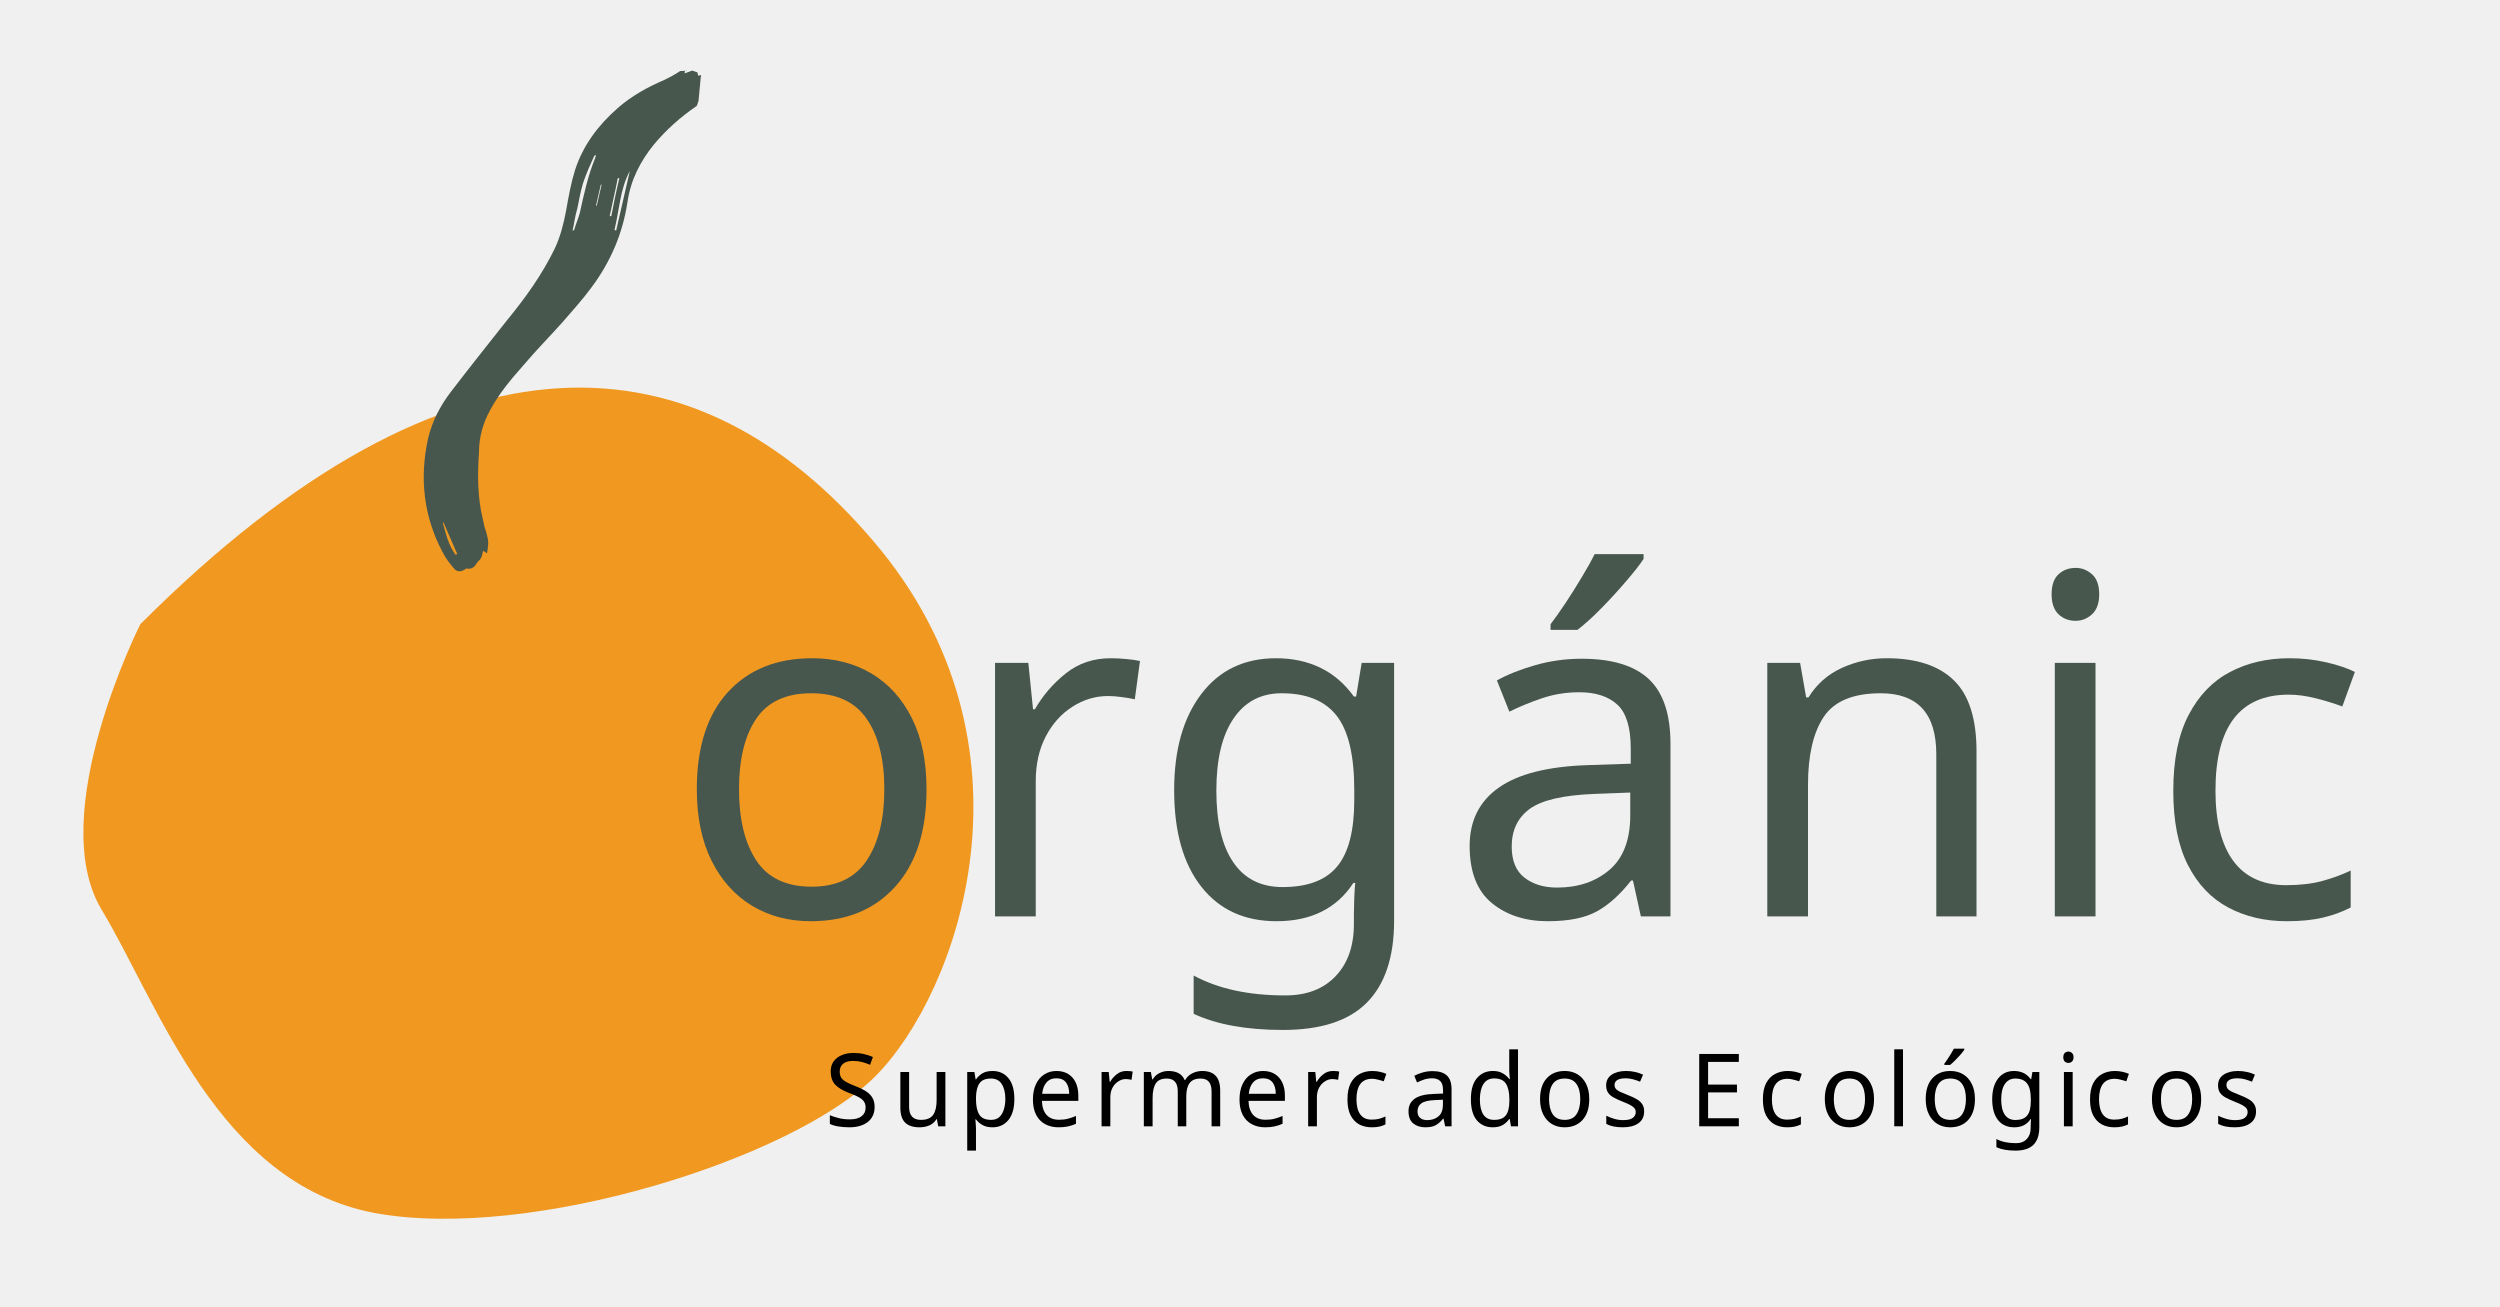
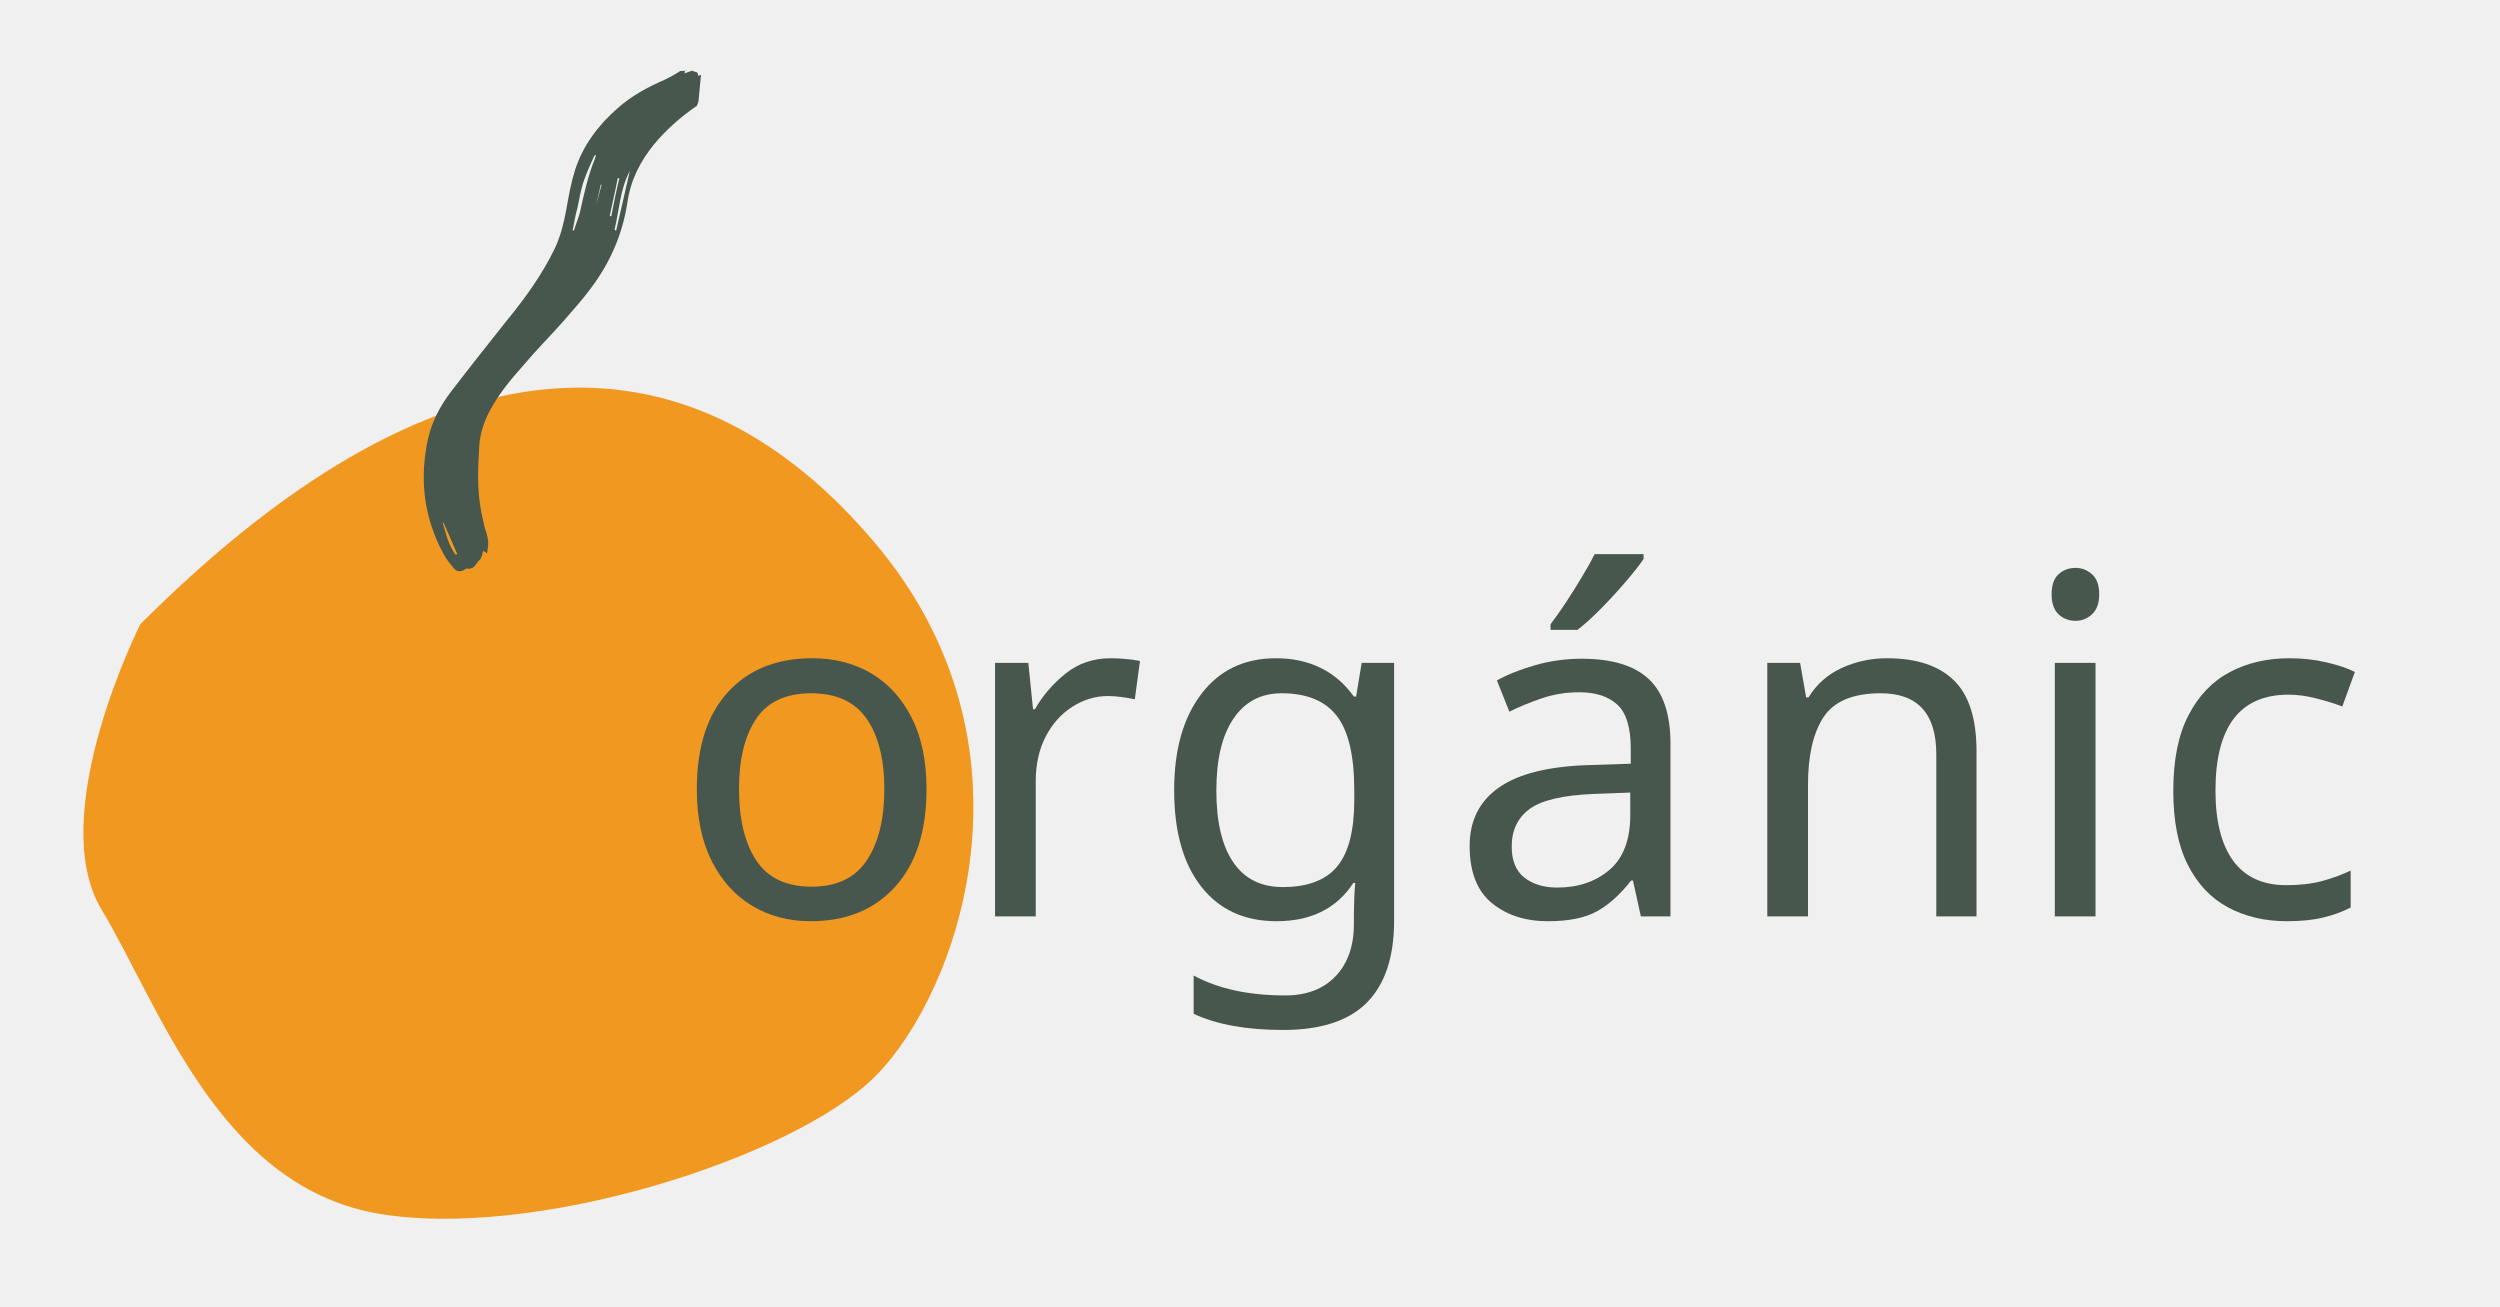
<svg xmlns="http://www.w3.org/2000/svg" xmlns:xlink="http://www.w3.org/1999/xlink" version="1.1" id="Capa_1" x="0px" y="0px" viewBox="0 0 310 162" style="enable-background:new 0 0 310 162;" xml:space="preserve">
  <style type="text/css">
- 	.st0{display:none;}
- 	.st1{display:inline;}
- 	.st2{display:inline;clip-path:url(#SVGID_2_);fill:#FFFFFF;}
- 	.st3{fill:#F19820;}
- 	.st4{fill-rule:evenodd;clip-rule:evenodd;fill:none;}
- 	.st5{clip-path:url(#SVGID_4_);}
- 	.st6{clip-path:url(#SVGID_6_);fill:#47574E;}
- 	.st7{fill:none;}
+ 	.st0{fill:#F19820;}
+ 	.st1{clip-path:url(#SVGID_2_);fill:#47574E;}
+ 	.st2{fill:none;}
+ 	.st3{clip-path:url(#SVGID_4_);}
+ 	.st4{fill:#47574E;}
+ 	.st5{font-family:'Raleway-Heavy';}
+ 	.st6{font-size:58.643px;}
+ 	.st7{clip-path:url(#SVGID_6_);}
	.st8{clip-path:url(#SVGID_8_);}
- 	.st9{fill:#47574E;}
- 	.st10{font-family:'Raleway-Heavy';}
- 	.st11{font-size:58.643px;}
- 	.st12{font-family:'Raleway-Regular';}
- 	.st13{font-size:12.567px;}
+ 	.st9{clip-path:url(#SVGID_10_);}
+ 	.st10{clip-path:url(#SVGID_12_);}
+ 	.st11{clip-path:url(#SVGID_14_);}
+ 	.st12{clip-path:url(#SVGID_16_);}
</style>
-   <g class="st0">
-     <defs>
-       <rect id="SVGID_1_" x="-32" y="-109" width="375" height="375" />
-     </defs>
-     <clipPath id="SVGID_2_" class="st1">
-       <use xlink:href="#SVGID_1_" style="overflow:visible;" />
-     </clipPath>
-     <rect x="-32" y="-109" class="st2" width="375" height="375" />
-   </g>
-   <path class="st3" d="M17.4,77.4c0,0-11.9,23.6-4.8,35.4s14.4,33.9,33.8,37.6c19.4,3.6,52.1-6.8,62.2-17c10.2-10.3,21.3-41-0.3-66.3  C86.7,41.7,56.3,38.5,17.4,77.4z" />
-   <rect x="5.5" y="38.5" class="st4" width="124.5" height="115.5" />
+   <path class="st0" d="M17.4,77.4c0,0-11.9,23.6-4.8,35.4s14.4,33.9,33.8,37.6c19.4,3.6,52.1-6.8,62.2-17c10.2-10.3,21.3-41-0.3-66.3  C86.7,41.7,56.3,38.5,17.4,77.4z" />
  <g>
-     <defs>
-       <rect id="SVGID_3_" x="33.6" y="29.1" transform="matrix(0.3249 -0.9457 0.9457 0.3249 9.3142 90.0983)" width="68.2" height="18.8" />
-     </defs>
-     <clipPath id="SVGID_4_">
-       <use xlink:href="#SVGID_3_" style="overflow:visible;" />
-     </clipPath>
-     <g class="st5">
-       <defs>
-         <rect id="SVGID_5_" x="33.6" y="29.1" transform="matrix(0.3249 -0.9457 0.9457 0.3249 9.3142 90.0983)" width="68.2" height="18.8" />
-       </defs>
-       <clipPath id="SVGID_6_">
-         <use xlink:href="#SVGID_5_" style="overflow:visible;" />
-       </clipPath>
-       <path class="st6" d="M73.9,25.5l0.1,0l0.6-2.6l-0.1,0C74.3,23.8,74.1,24.6,73.9,25.5z M76.8,22.1l-0.2,0c-0.3,1.6-0.7,3.2-1,4.7    l0.2,0C76.1,25.3,76.4,23.7,76.8,22.1z M56.5,68.8l0.2-0.1L55,64.8l-0.1,0C55.3,66.2,55.6,67.6,56.5,68.8z M78.1,21.2    c-1.2,2.2-1.3,4.8-1.9,7.3l0.2,0.1L78.1,21.2z M71,28.6L71,28.6c0.1,0,0.2-0.1,0.2-0.1c0.2-0.7,0.5-1.4,0.7-2.1    c0.5-2.3,1-4.6,1.9-6.8c0-0.1,0.1-0.2,0.1-0.4c-0.1,0.1-0.1,0.1-0.2,0.1c-0.5,1.1-1,2.2-1.4,3.4c-0.3,1-0.5,2.1-0.7,3.1    C71.3,26.8,71.2,27.7,71,28.6z M84.9,9.1c0.3-0.1,0.5-0.2,0.8-0.3c0.2-0.1,0.5-0.1,0.7,0c0.1,0.1,0.1,0.4,0.2,0.6l0.3-0.1    c0,0.1,0.1,0.1,0,0.2c-0.1,1.1-0.2,2.2-0.3,3.2c0,0.2-0.1,0.4-0.3,0.5c-1.9,1.3-3.7,2.9-5.2,4.7c-1.7,2.1-2.9,4.4-3.3,7.2    c-0.6,3.9-2.1,7.4-4.5,10.6c-1.1,1.5-2.3,2.8-3.5,4.2c-1.6,1.8-3.3,3.5-4.9,5.4c-1.6,1.8-3.1,3.6-4.2,5.7c-0.8,1.5-1.3,3.2-1.3,5    c-0.2,2.9-0.2,5.7,0.5,8.5c0.1,0.5,0.2,1,0.4,1.5c0.3,1.2,0.3,1.2,0.1,2.6l-0.5-0.3c-0.1,0.4-0.1,0.9-0.6,1.3    c-0.1,0.1-0.2,0.3-0.3,0.4c-0.2,0.4-0.7,0.6-1.1,0.5c0,0,0,0-0.1,0c-0.5,0.4-1.1,0.5-1.5,0c-0.5-0.6-1-1.2-1.4-2    c-2.4-4.5-2.9-9.3-1.8-14.2c0.5-2.1,1.5-4,2.8-5.7c2.3-3,4.6-5.9,6.9-8.8c2.3-2.8,4.4-5.7,6-9c0.7-1.5,1.1-3.1,1.4-4.7    c0.3-1.7,0.6-3.4,1.1-5c1-3.1,2.9-5.6,5.3-7.7c1.7-1.5,3.7-2.6,5.8-3.5c0.6-0.3,1.2-0.6,1.8-1c0.1-0.1,0.2-0.1,0.3-0.1    c0.2,0,0.5,0,0.7-0.1C84.9,8.7,84.9,8.9,84.9,9.1z" />
-     </g>
-   </g>
-   <rect x="-32" y="-109" class="st7" width="375" height="375" />
-   <rect x="-32" y="-109" class="st7" width="375" height="375" />
-   <rect x="-32" y="-109" class="st7" width="375" height="382.5" />
-   <g>
-     <defs>
-       <rect id="SVGID_7_" x="-32" y="-109" width="375" height="383" />
-     </defs>
-     <clipPath id="SVGID_8_">
-       <use xlink:href="#SVGID_7_" style="overflow:visible;" />
-     </clipPath>
-     <g class="st8">
-       <text transform="matrix(0.979 0 0 1 83.2544 113.6367)" class="st9 st10 st11">o</text>
-     </g>
-     <g class="st8">
-       <text transform="matrix(0.979 0 0 1 118.5044 113.6367)" class="st9 st10 st11">r</text>
-     </g>
-     <g class="st8">
-       <text transform="matrix(0.979 0 0 1 142.4443 113.6367)" class="st9 st10 st11">g</text>
-     </g>
-     <g class="st8">
-       <text transform="matrix(0.979 0 0 1 179.5889 113.6367)" class="st9 st10 st11">á</text>
-     </g>
-     <g class="st8">
-       <text transform="matrix(0.979 0 0 1 214.2646 113.6367)" class="st9 st10 st11">n</text>
-     </g>
-     <g class="st8">
-       <text transform="matrix(0.979 0 0 1 249.916 113.6367)" class="st9 st10 st11">i</text>
-     </g>
-     <g class="st8">
-       <text transform="matrix(0.979 0 0 1 266.3359 113.6367)" class="st9 st10 st11">c</text>
-     </g>
-     <g class="st8">
-       <text transform="matrix(0.979 0 0 1 102.2734 139.6611)" class="st12 st13">S</text>
-     </g>
-     <g class="st8">
-       <text transform="matrix(0.979 0 0 1 110.665 139.6611)" class="st12 st13">u</text>
-     </g>
-     <g class="st8">
-       <text transform="matrix(0.979 0 0 1 118.8955 139.6611)" class="st12 st13">p</text>
-     </g>
-     <g class="st8">
-       <text transform="matrix(0.979 0 0 1 127.4097 139.6611)" class="st12 st13">e</text>
-     </g>
-     <g class="st8">
-       <text transform="matrix(0.979 0 0 1 135.5547 139.6611)" class="st12 st13">r</text>
-     </g>
-     <g class="st8">
-       <text transform="matrix(0.979 0 0 1 140.7959 139.6611)" class="st12 st13">m</text>
-     </g>
-     <g class="st8">
-       <text transform="matrix(0.979 0 0 1 153.0254 139.6611)" class="st12 st13">e</text>
-     </g>
-     <g class="st8">
-       <text transform="matrix(0.979 0 0 1 161.1699 139.6611)" class="st12 st13">r</text>
-     </g>
-     <g class="st8">
-       <text transform="matrix(0.979 0 0 1 166.4121 139.6611)" class="st12 st13">c</text>
-     </g>
-     <g class="st8">
-       <text transform="matrix(0.979 0 0 1 174.0889 139.6611)" class="st12 st13">a</text>
-     </g>
-     <g class="st8">
-       <text transform="matrix(0.979 0 0 1 181.7168 139.6611)" class="st12 st13">d</text>
-     </g>
-     <g class="st8">
-       <text transform="matrix(0.979 0 0 1 190.293 139.6611)" class="st12 st13">o</text>
-     </g>
-     <g class="st8">
-       <text transform="matrix(0.979 0 0 1 198.5361 139.6611)" class="st12 st13">s</text>
-     </g>
-     <g class="st8">
-       <text transform="matrix(0.979 0 0 1 205.4512 139.6611)" class="st12 st13"> </text>
-     </g>
-     <g class="st8">
-       <text transform="matrix(0.979 0 0 1 209.5107 139.6611)" class="st12 st13">E</text>
-     </g>
-     <g class="st8">
-       <text transform="matrix(0.979 0 0 1 217.9268 139.6611)" class="st12 st13">c</text>
-     </g>
-     <g class="st8">
-       <text transform="matrix(0.979 0 0 1 225.6035 139.6611)" class="st12 st13">o</text>
-     </g>
-     <g class="st8">
-       <text transform="matrix(0.979 0 0 1 233.8467 139.6611)" class="st12 st13">l</text>
-     </g>
-     <g class="st8">
-       <text transform="matrix(0.979 0 0 1 238.1162 139.6611)" class="st12 st13">ó</text>
-     </g>
-     <g class="st8">
-       <text transform="matrix(0.979 0 0 1 246.3594 139.6611)" class="st12 st13">g</text>
-     </g>
-     <g class="st8">
-       <text transform="matrix(0.979 0 0 1 254.8857 139.6611)" class="st12 st13">i</text>
-     </g>
-     <g class="st8">
-       <text transform="matrix(0.979 0 0 1 258.4902 139.6611)" class="st12 st13">c</text>
-     </g>
-     <g class="st8">
-       <text transform="matrix(0.979 0 0 1 266.168 139.6611)" class="st12 st13">o</text>
-     </g>
-     <g class="st8">
-       <text transform="matrix(0.979 0 0 1 274.4111 139.6611)" class="st12 st13">s</text>
+     <g>
+       <g>
+         <g>
+           <defs>
+             <rect id="SVGID_1_" x="33.6" y="29.2" transform="matrix(0.3249 -0.9457 0.9457 0.3249 9.2267 90.092)" width="68.2" height="18.8" />
+           </defs>
+           <clipPath id="SVGID_2_">
+             <use xlink:href="#SVGID_1_" style="overflow:visible;" />
+           </clipPath>
+           <path class="st1" d="M73.9,25.5L73.9,25.5l0.7-2.6h-0.1C74.3,23.8,74.1,24.6,73.9,25.5z M76.8,22.1h-0.2c-0.3,1.6-0.7,3.2-1,4.7      h0.2C76.1,25.3,76.4,23.7,76.8,22.1z M56.5,68.8l0.2-0.1L55,64.8h-0.1C55.3,66.2,55.6,67.6,56.5,68.8z M78.1,21.2      c-1.2,2.2-1.3,4.8-1.9,7.3l0.2,0.1L78.1,21.2z M71,28.6L71,28.6c0.1,0,0.2-0.1,0.2-0.1c0.2-0.7,0.5-1.4,0.7-2.1      c0.5-2.3,1-4.6,1.9-6.8c0-0.1,0.1-0.2,0.1-0.4c-0.1,0.1-0.1,0.1-0.2,0.1c-0.5,1.1-1,2.2-1.4,3.4c-0.3,1-0.5,2.1-0.7,3.1      C71.3,26.8,71.2,27.7,71,28.6z M84.9,9.1c0.3-0.1,0.5-0.2,0.8-0.3c0.2-0.1,0.5-0.1,0.7,0c0.1,0.1,0.1,0.4,0.2,0.6l0.3-0.1      c0,0.1,0.1,0.1,0,0.2c-0.1,1.1-0.2,2.2-0.3,3.2c0,0.2-0.1,0.4-0.3,0.5c-1.9,1.3-3.7,2.9-5.2,4.7c-1.7,2.1-2.9,4.4-3.3,7.2      c-0.6,3.9-2.1,7.4-4.5,10.6c-1.1,1.5-2.3,2.8-3.5,4.2c-1.6,1.8-3.3,3.5-4.9,5.4c-1.6,1.8-3.1,3.6-4.2,5.7      c-0.8,1.5-1.3,3.2-1.3,5c-0.2,2.9-0.2,5.7,0.5,8.5c0.1,0.5,0.2,1,0.4,1.5c0.3,1.2,0.3,1.2,0.1,2.6l-0.5-0.3      c-0.1,0.4-0.1,0.9-0.6,1.3c-0.1,0.1-0.2,0.3-0.3,0.4c-0.2,0.4-0.7,0.6-1.1,0.5c0,0,0,0-0.1,0c-0.5,0.4-1.1,0.5-1.5,0      c-0.5-0.6-1-1.2-1.4-2c-2.4-4.5-2.9-9.3-1.8-14.2c0.5-2.1,1.5-4,2.8-5.7c2.3-3,4.6-5.9,6.9-8.8c2.3-2.8,4.4-5.7,6-9      c0.7-1.5,1.1-3.1,1.4-4.7c0.3-1.7,0.6-3.4,1.1-5c1-3.1,2.9-5.6,5.3-7.7c1.7-1.5,3.7-2.6,5.8-3.5c0.6-0.3,1.2-0.6,1.8-1      c0.1-0.1,0.2-0.1,0.3-0.1c0.2,0,0.5,0,0.7-0.1C84.9,8.7,84.9,8.9,84.9,9.1z" />
+         </g>
+       </g>
+       <rect x="-32" y="-109" class="st2" width="375" height="375" />
+       <rect x="-32" y="-109" class="st2" width="375" height="375" />
+       <rect x="-32" y="-109" class="st2" width="375" height="382.5" />
+       <g>
+         <g>
+           <defs>
+             <rect id="SVGID_3_" x="-32" y="-109" width="375" height="383" />
+           </defs>
+           <clipPath id="SVGID_4_">
+             <use xlink:href="#SVGID_3_" style="overflow:visible;" />
+           </clipPath>
+           <g class="st3">
+             <text transform="matrix(0.979 0 0 1 83.2544 113.6367)" class="st4 st5 st6">o</text>
+           </g>
+         </g>
+         <g>
+           <defs>
+             <rect id="SVGID_5_" x="-32" y="-109" width="375" height="383" />
+           </defs>
+           <clipPath id="SVGID_6_">
+             <use xlink:href="#SVGID_5_" style="overflow:visible;" />
+           </clipPath>
+           <g class="st7">
+             <text transform="matrix(0.979 0 0 1 118.5044 113.6367)" class="st4 st5 st6">r</text>
+           </g>
+         </g>
+         <g>
+           <defs>
+             <rect id="SVGID_7_" x="-32" y="-109" width="375" height="383" />
+           </defs>
+           <clipPath id="SVGID_8_">
+             <use xlink:href="#SVGID_7_" style="overflow:visible;" />
+           </clipPath>
+           <g class="st8">
+             <text transform="matrix(0.979 0 0 1 142.4443 113.6367)" class="st4 st5 st6">g</text>
+           </g>
+         </g>
+         <g>
+           <defs>
+             <rect id="SVGID_9_" x="-32" y="-109" width="375" height="383" />
+           </defs>
+           <clipPath id="SVGID_10_">
+             <use xlink:href="#SVGID_9_" style="overflow:visible;" />
+           </clipPath>
+           <g class="st9">
+             <text transform="matrix(0.979 0 0 1 179.5889 113.6367)" class="st4 st5 st6">á</text>
+           </g>
+         </g>
+         <g>
+           <defs>
+             <rect id="SVGID_11_" x="-32" y="-109" width="375" height="383" />
+           </defs>
+           <clipPath id="SVGID_12_">
+             <use xlink:href="#SVGID_11_" style="overflow:visible;" />
+           </clipPath>
+           <g class="st10">
+             <text transform="matrix(0.979 0 0 1 214.2646 113.6367)" class="st4 st5 st6">n</text>
+           </g>
+         </g>
+         <g>
+           <defs>
+             <rect id="SVGID_13_" x="-32" y="-109" width="375" height="383" />
+           </defs>
+           <clipPath id="SVGID_14_">
+             <use xlink:href="#SVGID_13_" style="overflow:visible;" />
+           </clipPath>
+           <g class="st11">
+             <text transform="matrix(0.979 0 0 1 249.916 113.6367)" class="st4 st5 st6">i</text>
+           </g>
+         </g>
+         <g>
+           <defs>
+             <rect id="SVGID_15_" x="-32" y="-109" width="375" height="383" />
+           </defs>
+           <clipPath id="SVGID_16_">
+             <use xlink:href="#SVGID_15_" style="overflow:visible;" />
+           </clipPath>
+           <g class="st12">
+             <text transform="matrix(0.979 0 0 1 266.3359 113.6367)" class="st4 st5 st6">c</text>
+           </g>
+         </g>
+         <g>
+           <defs>
+             <rect id="SVGID_17_" x="-32" y="-109" width="375" height="383" />
+           </defs>
+           <clipPath id="SVGID_18_">
+             <use xlink:href="#SVGID_17_" style="overflow:visible;" />
+           </clipPath>
+         </g>
+         <g>
+           <defs>
+             <rect id="SVGID_19_" x="-32" y="-109" width="375" height="383" />
+           </defs>
+           <clipPath id="SVGID_20_">
+             <use xlink:href="#SVGID_19_" style="overflow:visible;" />
+           </clipPath>
+         </g>
+         <g>
+           <defs>
+             <rect id="SVGID_21_" x="-32" y="-109" width="375" height="383" />
+           </defs>
+           <clipPath id="SVGID_22_">
+             <use xlink:href="#SVGID_21_" style="overflow:visible;" />
+           </clipPath>
+         </g>
+         <g>
+           <defs>
+             <rect id="SVGID_23_" x="-32" y="-109" width="375" height="383" />
+           </defs>
+           <clipPath id="SVGID_24_">
+             <use xlink:href="#SVGID_23_" style="overflow:visible;" />
+           </clipPath>
+         </g>
+         <g>
+           <defs>
+             <rect id="SVGID_25_" x="-32" y="-109" width="375" height="383" />
+           </defs>
+           <clipPath id="SVGID_26_">
+             <use xlink:href="#SVGID_25_" style="overflow:visible;" />
+           </clipPath>
+         </g>
+         <g>
+           <defs>
+             <rect id="SVGID_27_" x="-32" y="-109" width="375" height="383" />
+           </defs>
+           <clipPath id="SVGID_28_">
+             <use xlink:href="#SVGID_27_" style="overflow:visible;" />
+           </clipPath>
+         </g>
+         <g>
+           <defs>
+             <rect id="SVGID_29_" x="-32" y="-109" width="375" height="383" />
+           </defs>
+           <clipPath id="SVGID_30_">
+             <use xlink:href="#SVGID_29_" style="overflow:visible;" />
+           </clipPath>
+         </g>
+         <g>
+           <defs>
+             <rect id="SVGID_31_" x="-32" y="-109" width="375" height="383" />
+           </defs>
+           <clipPath id="SVGID_32_">
+             <use xlink:href="#SVGID_31_" style="overflow:visible;" />
+           </clipPath>
+         </g>
+         <g>
+           <defs>
+             <rect id="SVGID_33_" x="-32" y="-109" width="375" height="383" />
+           </defs>
+           <clipPath id="SVGID_34_">
+             <use xlink:href="#SVGID_33_" style="overflow:visible;" />
+           </clipPath>
+         </g>
+         <g>
+           <defs>
+             <rect id="SVGID_35_" x="-32" y="-109" width="375" height="383" />
+           </defs>
+           <clipPath id="SVGID_36_">
+             <use xlink:href="#SVGID_35_" style="overflow:visible;" />
+           </clipPath>
+         </g>
+         <g>
+           <defs>
+             <rect id="SVGID_37_" x="-32" y="-109" width="375" height="383" />
+           </defs>
+           <clipPath id="SVGID_38_">
+             <use xlink:href="#SVGID_37_" style="overflow:visible;" />
+           </clipPath>
+         </g>
+         <g>
+           <defs>
+             <rect id="SVGID_39_" x="-32" y="-109" width="375" height="383" />
+           </defs>
+           <clipPath id="SVGID_40_">
+             <use xlink:href="#SVGID_39_" style="overflow:visible;" />
+           </clipPath>
+         </g>
+         <g>
+           <defs>
+             <rect id="SVGID_41_" x="-32" y="-109" width="375" height="383" />
+           </defs>
+           <clipPath id="SVGID_42_">
+             <use xlink:href="#SVGID_41_" style="overflow:visible;" />
+           </clipPath>
+         </g>
+         <g>
+           <defs>
+             <rect id="SVGID_43_" x="-32" y="-109" width="375" height="383" />
+           </defs>
+           <clipPath id="SVGID_44_">
+             <use xlink:href="#SVGID_43_" style="overflow:visible;" />
+           </clipPath>
+         </g>
+         <g>
+           <defs>
+             <rect id="SVGID_45_" x="-32" y="-109" width="375" height="383" />
+           </defs>
+           <clipPath id="SVGID_46_">
+             <use xlink:href="#SVGID_45_" style="overflow:visible;" />
+           </clipPath>
+         </g>
+         <g>
+           <defs>
+             <rect id="SVGID_47_" x="-32" y="-109" width="375" height="383" />
+           </defs>
+           <clipPath id="SVGID_48_">
+             <use xlink:href="#SVGID_47_" style="overflow:visible;" />
+           </clipPath>
+         </g>
+         <g>
+           <defs>
+             <rect id="SVGID_49_" x="-32" y="-109" width="375" height="383" />
+           </defs>
+           <clipPath id="SVGID_50_">
+             <use xlink:href="#SVGID_49_" style="overflow:visible;" />
+           </clipPath>
+         </g>
+         <g>
+           <defs>
+             <rect id="SVGID_51_" x="-32" y="-109" width="375" height="383" />
+           </defs>
+           <clipPath id="SVGID_52_">
+             <use xlink:href="#SVGID_51_" style="overflow:visible;" />
+           </clipPath>
+         </g>
+         <g>
+           <defs>
+             <rect id="SVGID_53_" x="-32" y="-109" width="375" height="383" />
+           </defs>
+           <clipPath id="SVGID_54_">
+             <use xlink:href="#SVGID_53_" style="overflow:visible;" />
+           </clipPath>
+         </g>
+         <g>
+           <defs>
+             <rect id="SVGID_55_" x="-32" y="-109" width="375" height="383" />
+           </defs>
+           <clipPath id="SVGID_56_">
+             <use xlink:href="#SVGID_55_" style="overflow:visible;" />
+           </clipPath>
+         </g>
+         <g>
+           <defs>
+             <rect id="SVGID_57_" x="-32" y="-109" width="375" height="383" />
+           </defs>
+           <clipPath id="SVGID_58_">
+             <use xlink:href="#SVGID_57_" style="overflow:visible;" />
+           </clipPath>
+         </g>
+         <g>
+           <defs>
+             <rect id="SVGID_59_" x="-32" y="-109" width="375" height="383" />
+           </defs>
+           <clipPath id="SVGID_60_">
+             <use xlink:href="#SVGID_59_" style="overflow:visible;" />
+           </clipPath>
+         </g>
+         <g>
+           <defs>
+             <rect id="SVGID_61_" x="-32" y="-109" width="375" height="383" />
+           </defs>
+           <clipPath id="SVGID_62_">
+             <use xlink:href="#SVGID_61_" style="overflow:visible;" />
+           </clipPath>
+         </g>
+         <g>
+           <defs>
+             <rect id="SVGID_63_" x="-32" y="-109" width="375" height="383" />
+           </defs>
+           <clipPath id="SVGID_64_">
+             <use xlink:href="#SVGID_63_" style="overflow:visible;" />
+           </clipPath>
+         </g>
+       </g>
    </g>
  </g>
</svg>
